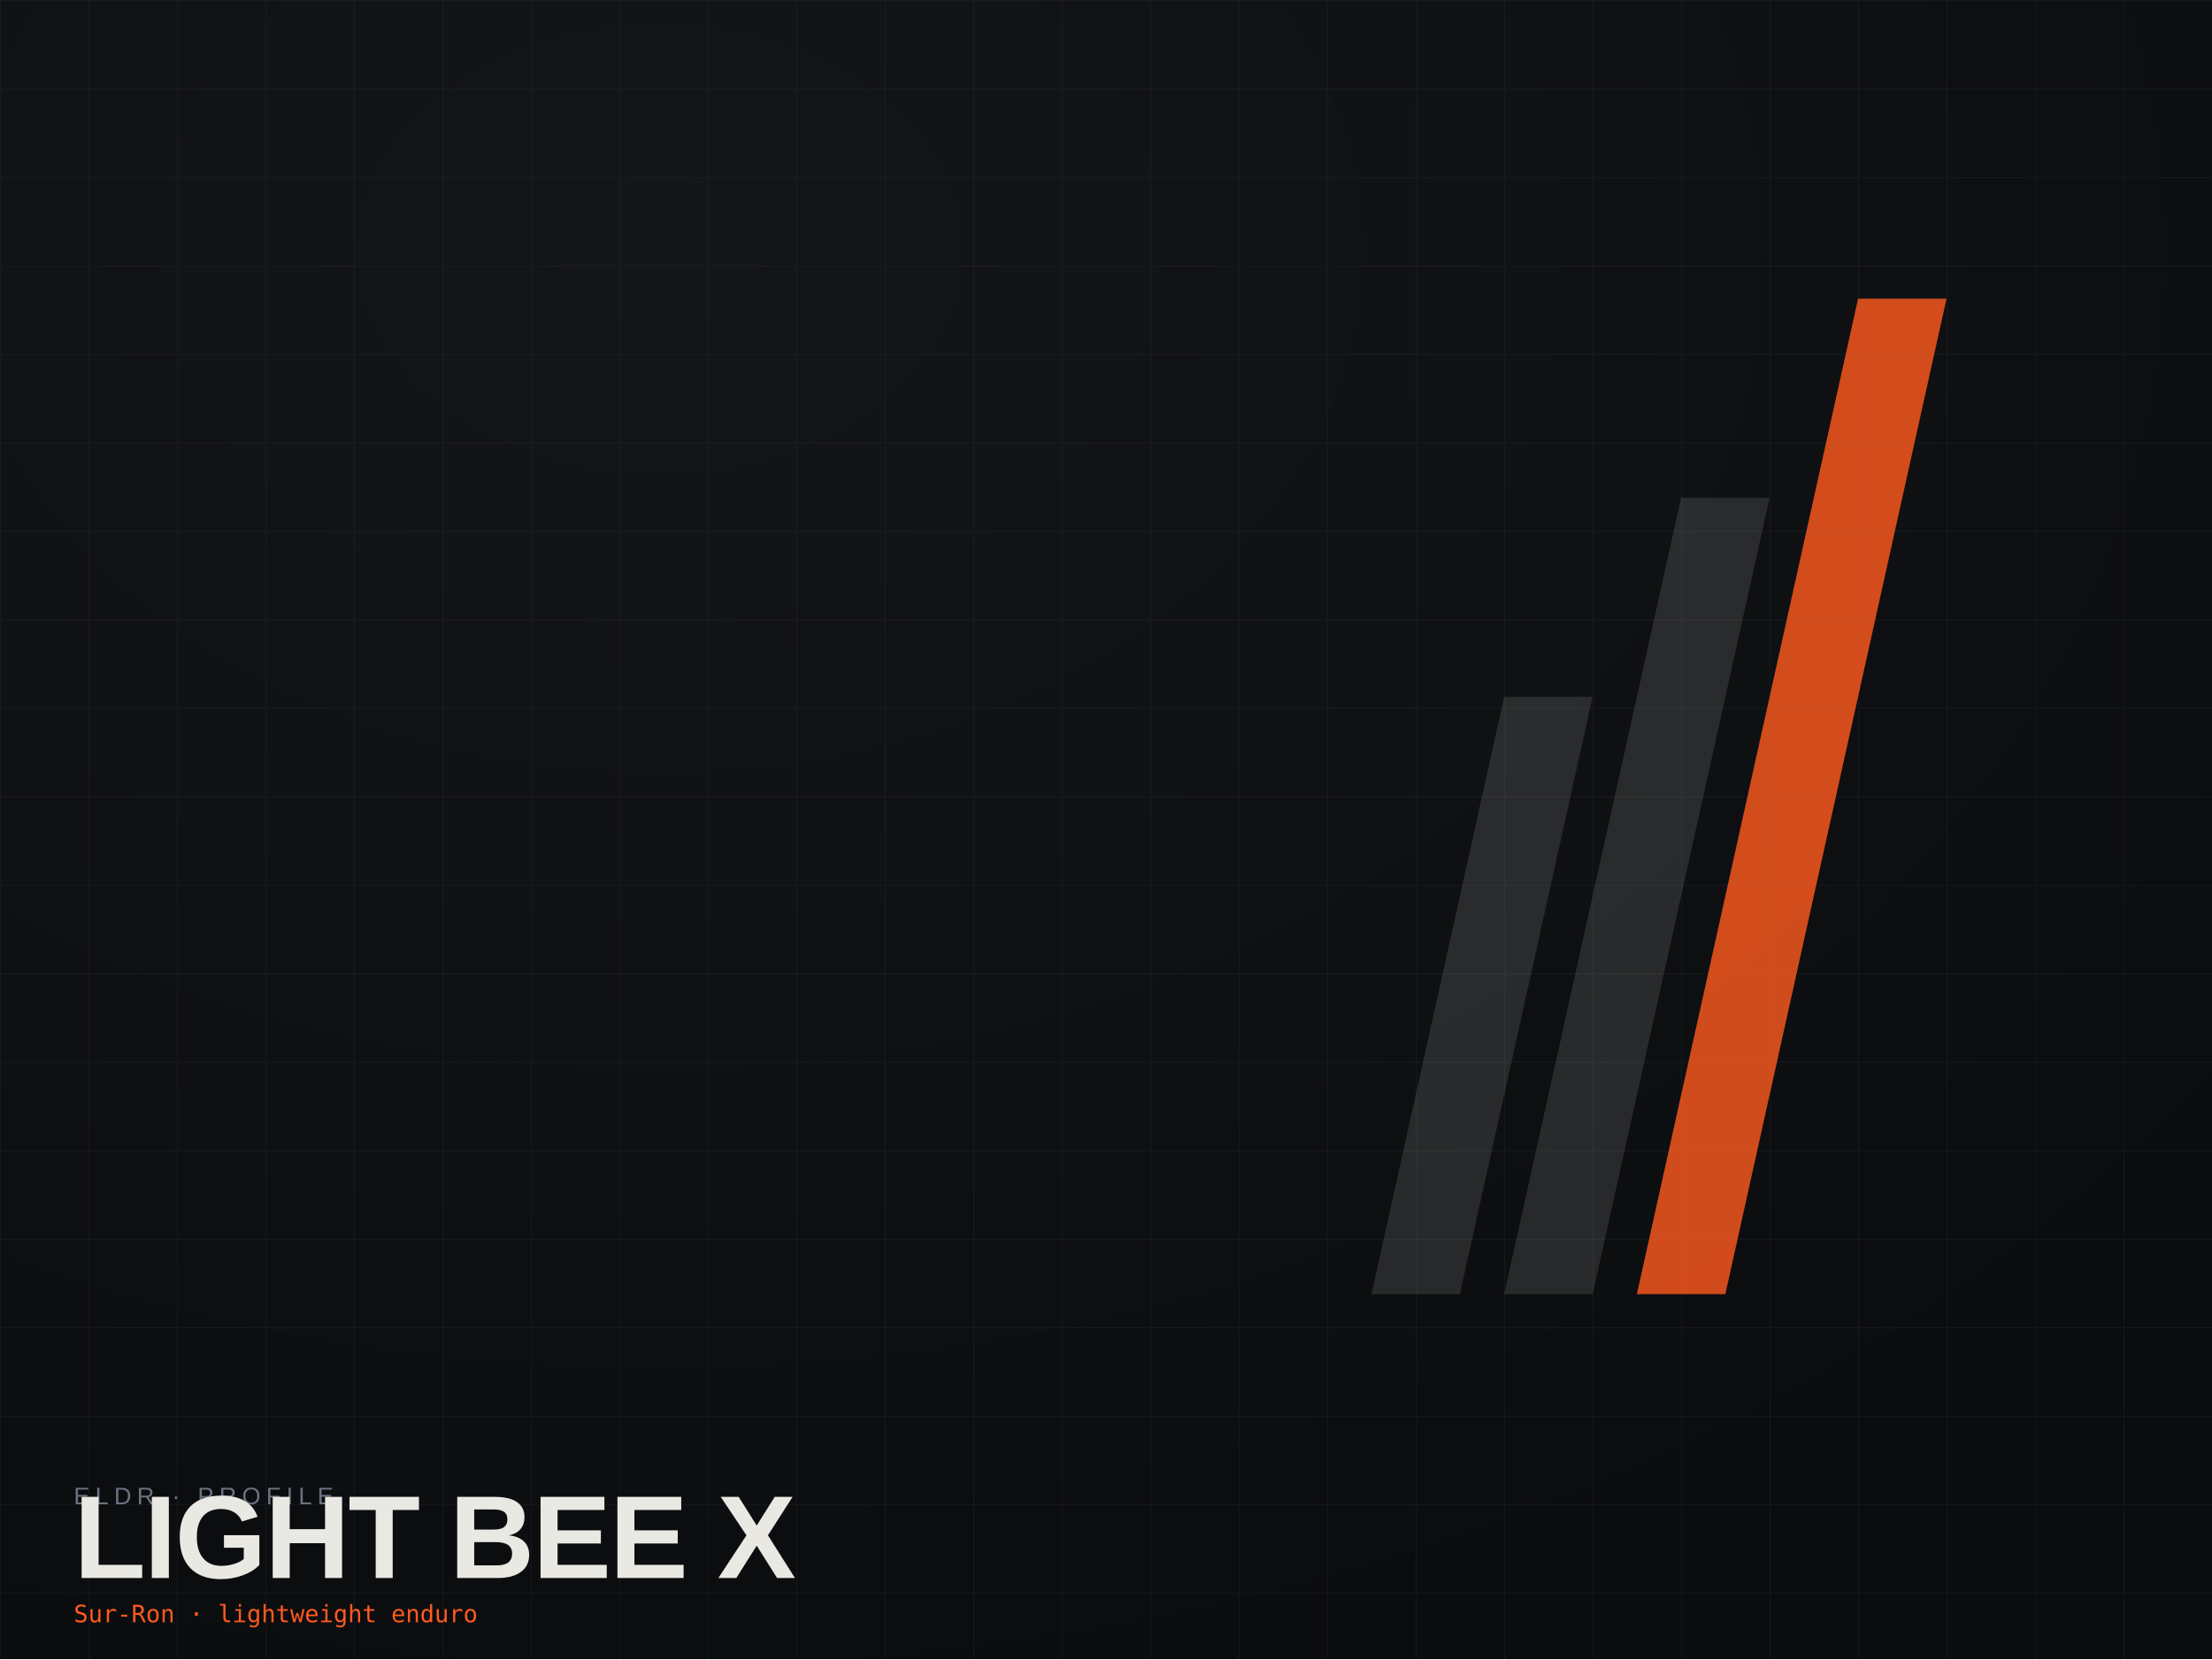
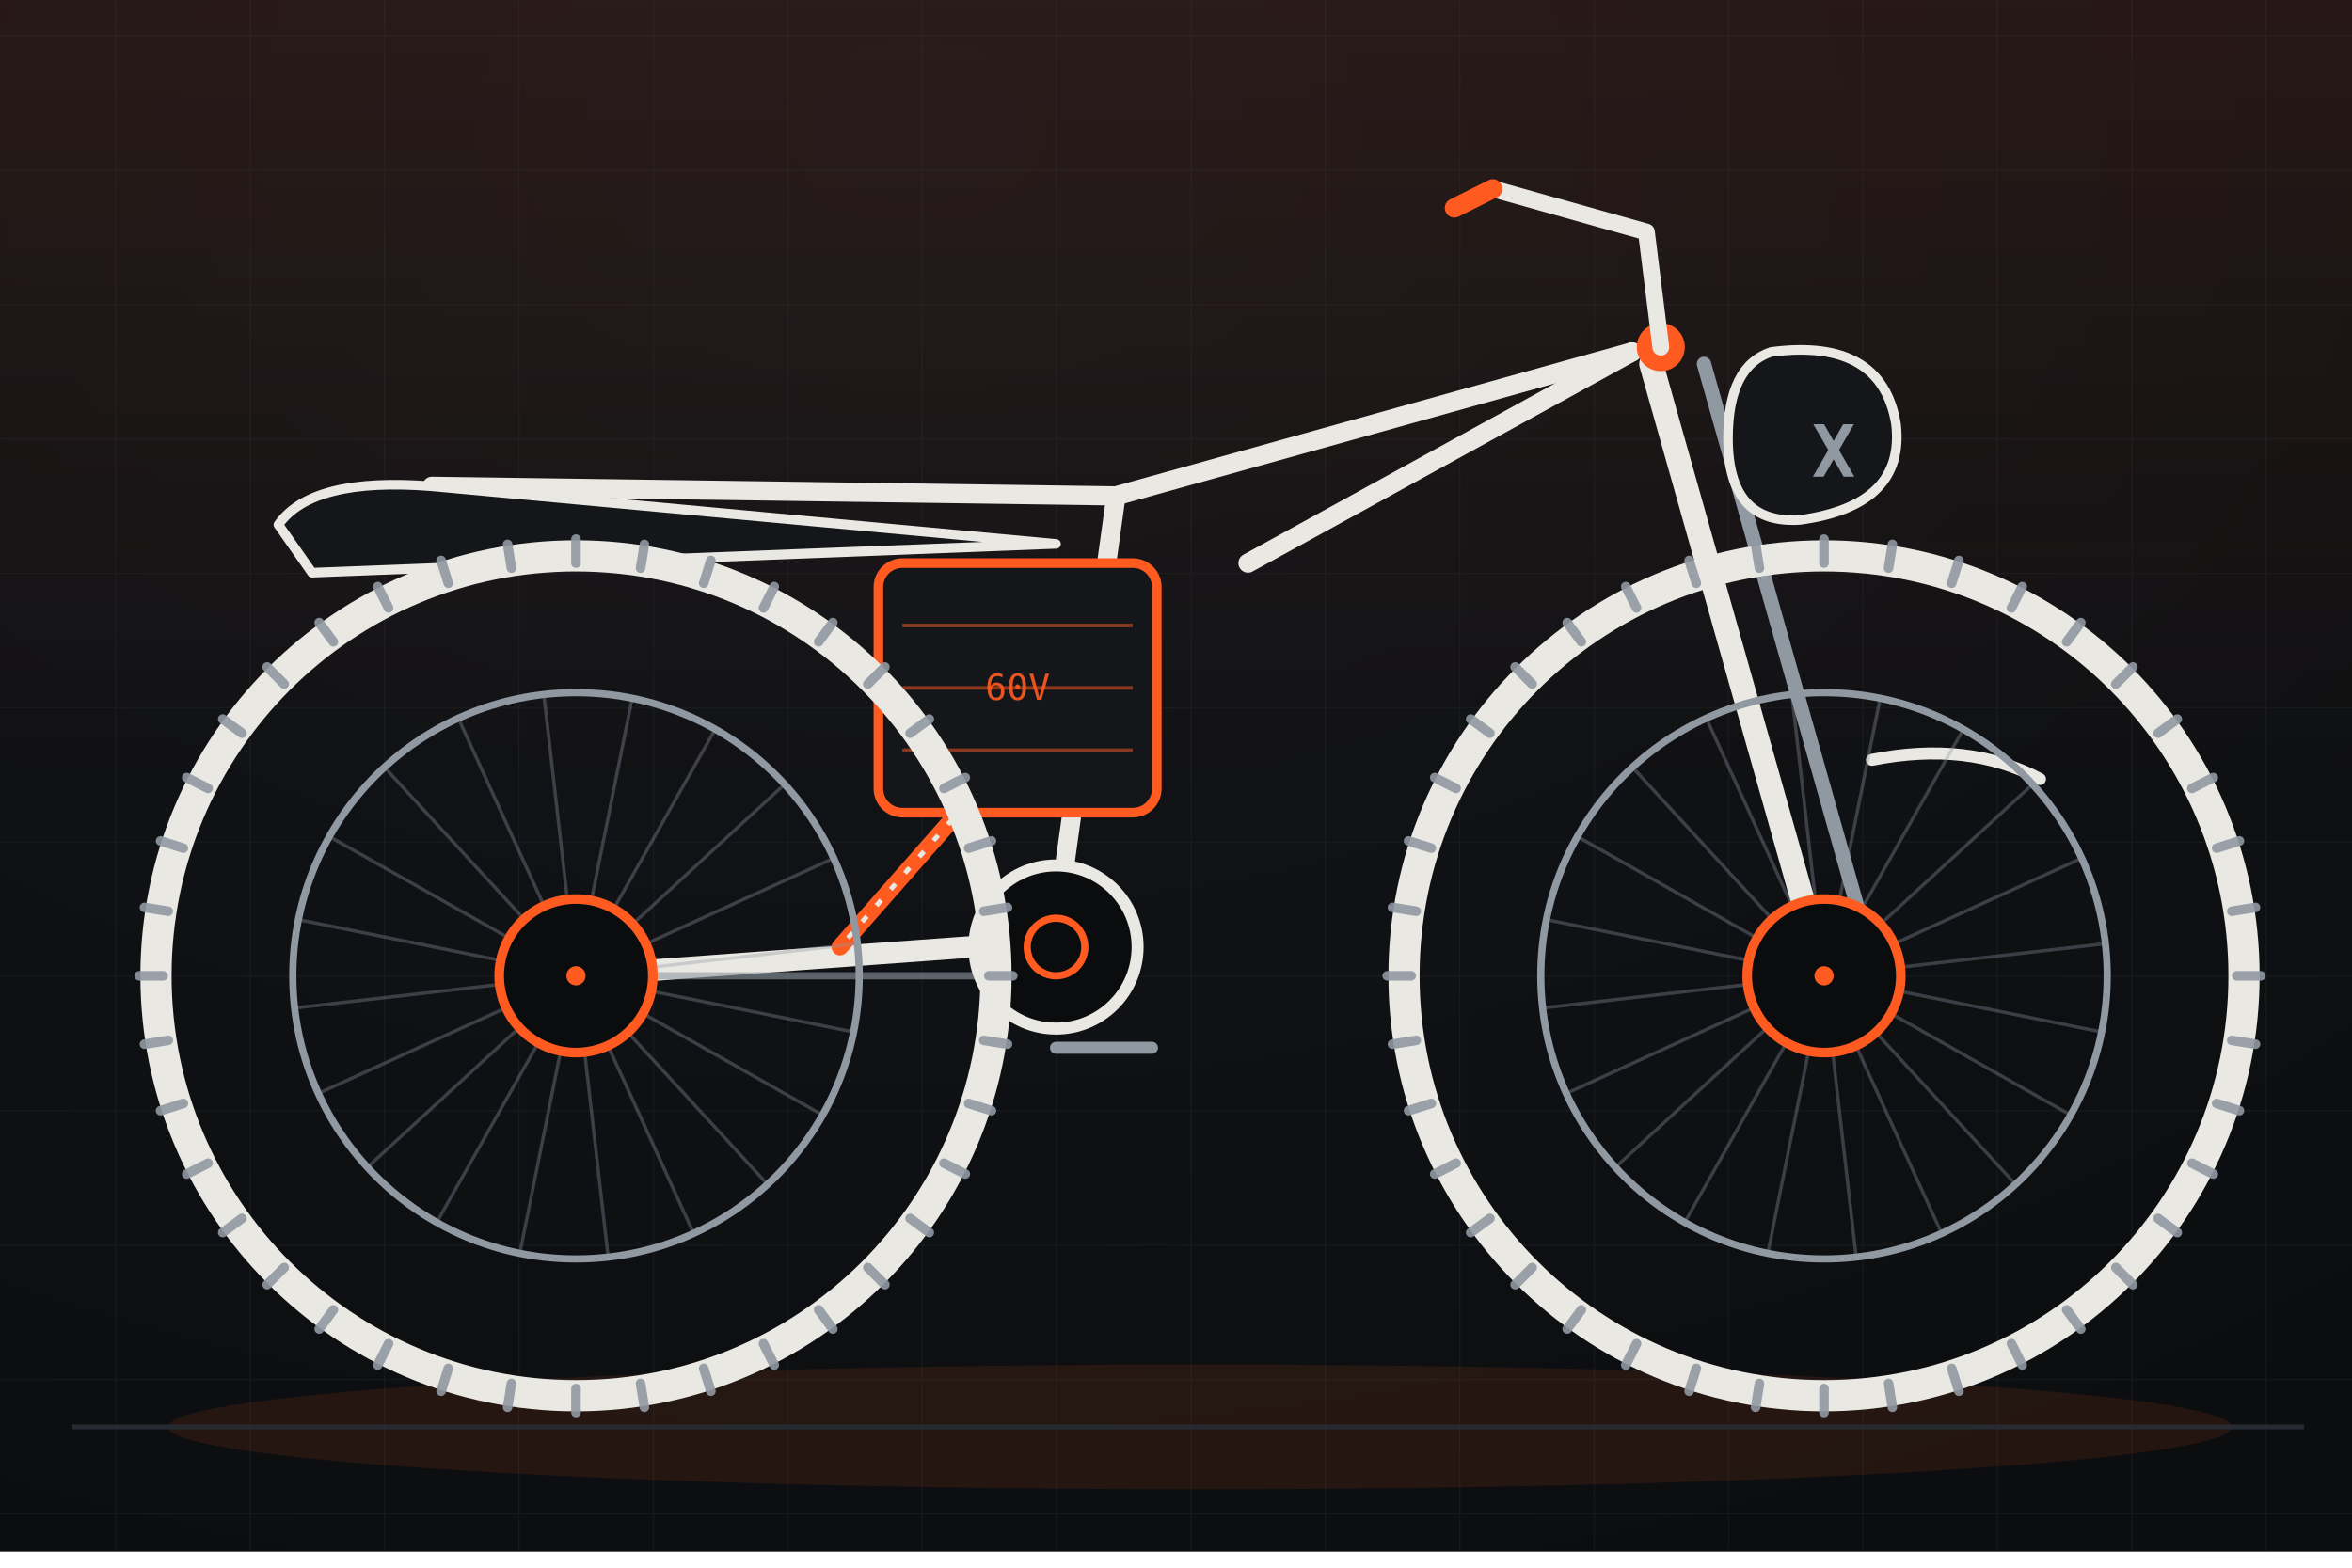
- <svg xmlns="http://www.w3.org/2000/svg" width="1200" height="900" viewBox="0 0 1200 900" role="img" aria-label="LIGHT BEE X">
+ <svg xmlns="http://www.w3.org/2000/svg" width="1200" height="800" viewBox="120 170 980 620" role="img">
  <defs>
-     <radialGradient id="g" cx="30%" cy="15%" r="90%">
-       <stop offset="0%" stop-color="#141619" />
+     <radialGradient id="bg" cx="42%" cy="26%" r="90%">
+       <stop offset="0%" stop-color="#14161A" />
      <stop offset="100%" stop-color="#0B0C0E" />
    </radialGradient>
-     <pattern id="grid" width="48" height="48" patternUnits="userSpaceOnUse">
-       <path d="M48 0H0V48" fill="none" stroke="#262A31" stroke-width="1" />
+     <pattern id="gr" width="56" height="56" patternUnits="userSpaceOnUse">
+       <path d="M56 0H0V56" fill="none" stroke="#262A31" stroke-width="1" />
    </pattern>
+     <linearGradient id="glow" x1="0" y1="0" x2="0" y2="1">
+       <stop offset="0%" stop-color="#FF5A1F" stop-opacity="0.14" />
+       <stop offset="60%" stop-color="#FF5A1F" stop-opacity="0" />
+     </linearGradient>
  </defs>
-   <rect width="1200" height="900" fill="url(#g)" />
-   <rect width="1200" height="900" fill="url(#grid)" opacity="0.35" />
-   <g opacity="0.9">
-     <path d="M744 702 L792 702 L864 378 L816 378 Z" fill="#E9E8E2" opacity="0.14" />
-     <path d="M816 702 L864 702 L960 270 L912 270 Z" fill="#E9E8E2" opacity="0.14" />
-     <path d="M888 702 L936 702 L1056 162 L1008 162 Z" fill="#FF5A1F" opacity="0.9" />
+   <rect x="0" y="0" width="1200" height="800" fill="url(#bg)" />
+   <rect x="0" y="0" width="1200" height="800" fill="url(#gr)" opacity="0.35" />
+   <rect x="0" y="0" width="1200" height="800" fill="url(#glow)" />
+   <ellipse cx="620" cy="748" rx="430" ry="26" fill="#FF5A1F" opacity="0.10" />
+   <line x1="150" y1="748" x2="1080" y2="748" stroke="#262A31" stroke-width="2" />
+   <line x1="565" y1="545" x2="360" y2="560" stroke="#E9E8E2" stroke-width="9" stroke-linecap="round" />
+   <line x1="560" y1="560" x2="360" y2="560" stroke="#9098A2" stroke-width="3" opacity="0.6" />
+   <line x1="600" y1="400" x2="470" y2="548" stroke="#FF5A1F" stroke-width="7" stroke-linecap="round" />
+   <line x1="600" y1="400" x2="470" y2="548" stroke="#E9E8E2" stroke-width="2" stroke-dasharray="3 6" />
+   <path d="M 800 300 L 640 388 " fill="none" stroke="#E9E8E2" stroke-width="8" stroke-linecap="round" />
+   <path d="M 800 300 L 585 360 L 300 356" fill="none" stroke="#E9E8E2" stroke-width="8" stroke-linecap="round" stroke-linejoin="round" />
+   <path d="M 585 360 L 560 540" fill="none" stroke="#E9E8E2" stroke-width="8" stroke-linecap="round" />
+   <path d="M 300 356 Q 250 352 236 372 L 250 392 L 560 380 Z" fill="#14161A" stroke="#E9E8E2" stroke-width="4" stroke-linejoin="round" />
+   <rect x="486" y="388" width="116" height="104" rx="10" fill="#14161A" stroke="#FF5A1F" stroke-width="4" />
+   <line x1="496" y1="414" x2="592" y2="414" stroke="#FF5A1F" stroke-width="1.5" opacity="0.5" />
+   <line x1="496" y1="440" x2="592" y2="440" stroke="#FF5A1F" stroke-width="1.5" opacity="0.5" />
+   <line x1="496" y1="466" x2="592" y2="466" stroke="#FF5A1F" stroke-width="1.5" opacity="0.5" />
+   <text x="544.0" y="445.0" font-family="monospace" font-size="15" fill="#FF5A1F" text-anchor="middle" opacity="0.9">60V</text>
+   <circle cx="560" cy="548" r="34" fill="#0B0C0E" stroke="#E9E8E2" stroke-width="5" />
+   <circle cx="560" cy="548" r="12" fill="none" stroke="#FF5A1F" stroke-width="3" />
+   <line x1="560" y1="590" x2="600" y2="590" stroke="#9098A2" stroke-width="5" stroke-linecap="round" />
+   <line x1="880" y1="560" x2="808" y2="305" stroke="#E9E8E2" stroke-width="10" stroke-linecap="round" />
+   <line x1="902" y1="560" x2="830" y2="305" stroke="#9098A2" stroke-width="6" stroke-linecap="round" />
+   <circle cx="812" cy="298" r="10" fill="#FF5A1F" />
+   <path d="M 812 298 L 806 250 L 742 232" fill="none" stroke="#E9E8E2" stroke-width="7" stroke-linecap="round" stroke-linejoin="round" />
+   <line x1="742" y1="232" x2="726" y2="240" stroke="#FF5A1F" stroke-width="8" stroke-linecap="round" />
+   <path d="M 858 300 q 46 -6 52 30 q 4 34 -40 40 q -30 2 -30 -34 q 0 -30 18 -36 Z" fill="#14161A" stroke="#E9E8E2" stroke-width="4" />
+   <text x="884" y="352" font-family="monospace" font-weight="bold" font-size="30" fill="#9098A2" text-anchor="middle">X</text>
+   <path d="M 900 470 q 40 -8 70 8" fill="none" stroke="#E9E8E2" stroke-width="5" stroke-linecap="round" />
+   <g>
+     <circle cx="360" cy="560" r="175" fill="none" stroke="#E9E8E2" stroke-width="13" />
+     <line x1="542.0" y1="560.0" x2="532.0" y2="560.0" stroke="#9098A2" stroke-width="4" stroke-linecap="round" opacity="0.9" />
+     <line x1="539.8" y1="588.5" x2="529.9" y2="586.9" stroke="#9098A2" stroke-width="4" stroke-linecap="round" opacity="0.9" />
+     <line x1="533.1" y1="616.2" x2="523.6" y2="613.2" stroke="#9098A2" stroke-width="4" stroke-linecap="round" opacity="0.9" />
+     <line x1="522.2" y1="642.6" x2="513.3" y2="638.1" stroke="#9098A2" stroke-width="4" stroke-linecap="round" opacity="0.9" />
+     <line x1="507.2" y1="667.0" x2="499.2" y2="661.1" stroke="#9098A2" stroke-width="4" stroke-linecap="round" opacity="0.9" />
+     <line x1="488.7" y1="688.7" x2="481.6" y2="681.6" stroke="#9098A2" stroke-width="4" stroke-linecap="round" opacity="0.9" />
+     <line x1="467.0" y1="707.2" x2="461.1" y2="699.2" stroke="#9098A2" stroke-width="4" stroke-linecap="round" opacity="0.9" />
+     <line x1="442.6" y1="722.2" x2="438.1" y2="713.3" stroke="#9098A2" stroke-width="4" stroke-linecap="round" opacity="0.9" />
+     <line x1="416.2" y1="733.1" x2="413.2" y2="723.6" stroke="#9098A2" stroke-width="4" stroke-linecap="round" opacity="0.9" />
+     <line x1="388.5" y1="739.8" x2="386.9" y2="729.9" stroke="#9098A2" stroke-width="4" stroke-linecap="round" opacity="0.9" />
+     <line x1="360.0" y1="742.0" x2="360.0" y2="732.0" stroke="#9098A2" stroke-width="4" stroke-linecap="round" opacity="0.9" />
+     <line x1="331.5" y1="739.8" x2="333.1" y2="729.9" stroke="#9098A2" stroke-width="4" stroke-linecap="round" opacity="0.9" />
+     <line x1="303.8" y1="733.1" x2="306.8" y2="723.6" stroke="#9098A2" stroke-width="4" stroke-linecap="round" opacity="0.9" />
+     <line x1="277.4" y1="722.2" x2="281.9" y2="713.3" stroke="#9098A2" stroke-width="4" stroke-linecap="round" opacity="0.9" />
+     <line x1="253.0" y1="707.2" x2="258.9" y2="699.2" stroke="#9098A2" stroke-width="4" stroke-linecap="round" opacity="0.9" />
+     <line x1="231.3" y1="688.7" x2="238.4" y2="681.6" stroke="#9098A2" stroke-width="4" stroke-linecap="round" opacity="0.9" />
+     <line x1="212.8" y1="667.0" x2="220.8" y2="661.1" stroke="#9098A2" stroke-width="4" stroke-linecap="round" opacity="0.9" />
+     <line x1="197.8" y1="642.6" x2="206.7" y2="638.1" stroke="#9098A2" stroke-width="4" stroke-linecap="round" opacity="0.9" />
+     <line x1="186.9" y1="616.2" x2="196.4" y2="613.2" stroke="#9098A2" stroke-width="4" stroke-linecap="round" opacity="0.9" />
+     <line x1="180.2" y1="588.5" x2="190.1" y2="586.9" stroke="#9098A2" stroke-width="4" stroke-linecap="round" opacity="0.9" />
+     <line x1="178.0" y1="560.0" x2="188.0" y2="560.0" stroke="#9098A2" stroke-width="4" stroke-linecap="round" opacity="0.9" />
+     <line x1="180.2" y1="531.5" x2="190.1" y2="533.1" stroke="#9098A2" stroke-width="4" stroke-linecap="round" opacity="0.9" />
+     <line x1="186.9" y1="503.8" x2="196.4" y2="506.8" stroke="#9098A2" stroke-width="4" stroke-linecap="round" opacity="0.9" />
+     <line x1="197.8" y1="477.4" x2="206.7" y2="481.9" stroke="#9098A2" stroke-width="4" stroke-linecap="round" opacity="0.9" />
+     <line x1="212.8" y1="453.0" x2="220.8" y2="458.9" stroke="#9098A2" stroke-width="4" stroke-linecap="round" opacity="0.9" />
+     <line x1="231.3" y1="431.3" x2="238.4" y2="438.4" stroke="#9098A2" stroke-width="4" stroke-linecap="round" opacity="0.9" />
+     <line x1="253.0" y1="412.8" x2="258.9" y2="420.8" stroke="#9098A2" stroke-width="4" stroke-linecap="round" opacity="0.9" />
+     <line x1="277.4" y1="397.8" x2="281.9" y2="406.7" stroke="#9098A2" stroke-width="4" stroke-linecap="round" opacity="0.9" />
+     <line x1="303.8" y1="386.9" x2="306.8" y2="396.4" stroke="#9098A2" stroke-width="4" stroke-linecap="round" opacity="0.9" />
+     <line x1="331.5" y1="380.2" x2="333.1" y2="390.1" stroke="#9098A2" stroke-width="4" stroke-linecap="round" opacity="0.9" />
+     <line x1="360.0" y1="378.0" x2="360.0" y2="388.0" stroke="#9098A2" stroke-width="4" stroke-linecap="round" opacity="0.9" />
+     <line x1="388.5" y1="380.2" x2="386.9" y2="390.1" stroke="#9098A2" stroke-width="4" stroke-linecap="round" opacity="0.9" />
+     <line x1="416.2" y1="386.9" x2="413.2" y2="396.4" stroke="#9098A2" stroke-width="4" stroke-linecap="round" opacity="0.9" />
+     <line x1="442.6" y1="397.8" x2="438.1" y2="406.7" stroke="#9098A2" stroke-width="4" stroke-linecap="round" opacity="0.9" />
+     <line x1="467.0" y1="412.8" x2="461.1" y2="420.8" stroke="#9098A2" stroke-width="4" stroke-linecap="round" opacity="0.9" />
+     <line x1="488.7" y1="431.3" x2="481.6" y2="438.4" stroke="#9098A2" stroke-width="4" stroke-linecap="round" opacity="0.9" />
+     <line x1="507.2" y1="453.0" x2="499.2" y2="458.9" stroke="#9098A2" stroke-width="4" stroke-linecap="round" opacity="0.9" />
+     <line x1="522.2" y1="477.4" x2="513.3" y2="481.9" stroke="#9098A2" stroke-width="4" stroke-linecap="round" opacity="0.9" />
+     <line x1="533.1" y1="503.8" x2="523.6" y2="506.8" stroke="#9098A2" stroke-width="4" stroke-linecap="round" opacity="0.9" />
+     <line x1="539.8" y1="531.5" x2="529.9" y2="533.1" stroke="#9098A2" stroke-width="4" stroke-linecap="round" opacity="0.9" />
+     <circle cx="360" cy="560" r="118" fill="none" stroke="#9098A2" stroke-width="3" />
+     <line x1="391.4" y1="566.4" x2="475.6" y2="583.4" stroke="#9098A2" stroke-width="1.4" opacity="0.35" />
+     <line x1="387.9" y1="575.7" x2="462.7" y2="618.0" stroke="#9098A2" stroke-width="1.4" opacity="0.35" />
+     <line x1="381.6" y1="583.6" x2="439.8" y2="646.9" stroke="#9098A2" stroke-width="1.4" opacity="0.35" />
+     <line x1="373.3" y1="589.1" x2="409.0" y2="667.3" stroke="#9098A2" stroke-width="1.4" opacity="0.35" />
+     <line x1="363.6" y1="591.8" x2="373.4" y2="677.2" stroke="#9098A2" stroke-width="1.4" opacity="0.35" />
+     <line x1="353.6" y1="591.4" x2="336.6" y2="675.6" stroke="#9098A2" stroke-width="1.4" opacity="0.35" />
+     <line x1="344.3" y1="587.9" x2="302.0" y2="662.7" stroke="#9098A2" stroke-width="1.4" opacity="0.35" />
+     <line x1="336.4" y1="581.6" x2="273.1" y2="639.8" stroke="#9098A2" stroke-width="1.4" opacity="0.35" />
+     <line x1="330.9" y1="573.3" x2="252.7" y2="609.0" stroke="#9098A2" stroke-width="1.4" opacity="0.35" />
+     <line x1="328.2" y1="563.6" x2="242.8" y2="573.4" stroke="#9098A2" stroke-width="1.4" opacity="0.35" />
+     <line x1="328.6" y1="553.6" x2="244.4" y2="536.6" stroke="#9098A2" stroke-width="1.4" opacity="0.35" />
+     <line x1="332.1" y1="544.3" x2="257.3" y2="502.0" stroke="#9098A2" stroke-width="1.4" opacity="0.35" />
+     <line x1="338.4" y1="536.4" x2="280.2" y2="473.1" stroke="#9098A2" stroke-width="1.4" opacity="0.35" />
+     <line x1="346.7" y1="530.9" x2="311.0" y2="452.7" stroke="#9098A2" stroke-width="1.4" opacity="0.35" />
+     <line x1="356.4" y1="528.2" x2="346.6" y2="442.8" stroke="#9098A2" stroke-width="1.4" opacity="0.35" />
+     <line x1="366.4" y1="528.6" x2="383.4" y2="444.4" stroke="#9098A2" stroke-width="1.4" opacity="0.35" />
+     <line x1="375.7" y1="532.1" x2="418.0" y2="457.3" stroke="#9098A2" stroke-width="1.4" opacity="0.35" />
+     <line x1="383.6" y1="538.4" x2="446.9" y2="480.2" stroke="#9098A2" stroke-width="1.4" opacity="0.35" />
+     <line x1="389.1" y1="546.7" x2="467.3" y2="511.0" stroke="#9098A2" stroke-width="1.4" opacity="0.35" />
+     <line x1="391.8" y1="556.4" x2="477.2" y2="546.6" stroke="#9098A2" stroke-width="1.4" opacity="0.35" />
+     <circle cx="360" cy="560" r="32" fill="#0B0C0E" stroke="#FF5A1F" stroke-width="4" />
+     <circle cx="360" cy="560" r="4" fill="#FF5A1F" />
  </g>
-   <text x="40" y="816" font-family="Arial, sans-serif" font-size="13" letter-spacing="3" fill="#6B7280">ELDR · PROFILE</text>
-   <text x="40" y="856" font-family="Arial Black, Arial, sans-serif" font-weight="900" font-size="64" fill="#E9E8E2" letter-spacing="-1">LIGHT BEE X</text>
-   <text x="40" y="880" font-family="monospace" font-size="13" fill="#FF5A1F">Sur-Ron · lightweight enduro</text>
+   <g>
+     <circle cx="880" cy="560" r="175" fill="none" stroke="#E9E8E2" stroke-width="13" />
+     <line x1="1062.0" y1="560.0" x2="1052.0" y2="560.0" stroke="#9098A2" stroke-width="4" stroke-linecap="round" opacity="0.9" />
+     <line x1="1059.8" y1="588.5" x2="1049.9" y2="586.9" stroke="#9098A2" stroke-width="4" stroke-linecap="round" opacity="0.9" />
+     <line x1="1053.1" y1="616.2" x2="1043.6" y2="613.2" stroke="#9098A2" stroke-width="4" stroke-linecap="round" opacity="0.9" />
+     <line x1="1042.2" y1="642.6" x2="1033.3" y2="638.1" stroke="#9098A2" stroke-width="4" stroke-linecap="round" opacity="0.9" />
+     <line x1="1027.2" y1="667.0" x2="1019.2" y2="661.1" stroke="#9098A2" stroke-width="4" stroke-linecap="round" opacity="0.9" />
+     <line x1="1008.7" y1="688.7" x2="1001.6" y2="681.6" stroke="#9098A2" stroke-width="4" stroke-linecap="round" opacity="0.9" />
+     <line x1="987.0" y1="707.2" x2="981.1" y2="699.2" stroke="#9098A2" stroke-width="4" stroke-linecap="round" opacity="0.9" />
+     <line x1="962.6" y1="722.2" x2="958.1" y2="713.3" stroke="#9098A2" stroke-width="4" stroke-linecap="round" opacity="0.9" />
+     <line x1="936.2" y1="733.1" x2="933.2" y2="723.6" stroke="#9098A2" stroke-width="4" stroke-linecap="round" opacity="0.9" />
+     <line x1="908.5" y1="739.8" x2="906.9" y2="729.9" stroke="#9098A2" stroke-width="4" stroke-linecap="round" opacity="0.9" />
+     <line x1="880.0" y1="742.0" x2="880.0" y2="732.0" stroke="#9098A2" stroke-width="4" stroke-linecap="round" opacity="0.9" />
+     <line x1="851.5" y1="739.8" x2="853.1" y2="729.9" stroke="#9098A2" stroke-width="4" stroke-linecap="round" opacity="0.9" />
+     <line x1="823.8" y1="733.1" x2="826.8" y2="723.6" stroke="#9098A2" stroke-width="4" stroke-linecap="round" opacity="0.9" />
+     <line x1="797.4" y1="722.2" x2="801.9" y2="713.3" stroke="#9098A2" stroke-width="4" stroke-linecap="round" opacity="0.9" />
+     <line x1="773.0" y1="707.2" x2="778.9" y2="699.2" stroke="#9098A2" stroke-width="4" stroke-linecap="round" opacity="0.9" />
+     <line x1="751.3" y1="688.7" x2="758.4" y2="681.6" stroke="#9098A2" stroke-width="4" stroke-linecap="round" opacity="0.9" />
+     <line x1="732.8" y1="667.0" x2="740.8" y2="661.1" stroke="#9098A2" stroke-width="4" stroke-linecap="round" opacity="0.9" />
+     <line x1="717.8" y1="642.6" x2="726.7" y2="638.1" stroke="#9098A2" stroke-width="4" stroke-linecap="round" opacity="0.9" />
+     <line x1="706.9" y1="616.2" x2="716.4" y2="613.2" stroke="#9098A2" stroke-width="4" stroke-linecap="round" opacity="0.9" />
+     <line x1="700.2" y1="588.5" x2="710.1" y2="586.9" stroke="#9098A2" stroke-width="4" stroke-linecap="round" opacity="0.9" />
+     <line x1="698.0" y1="560.0" x2="708.0" y2="560.0" stroke="#9098A2" stroke-width="4" stroke-linecap="round" opacity="0.9" />
+     <line x1="700.2" y1="531.5" x2="710.1" y2="533.1" stroke="#9098A2" stroke-width="4" stroke-linecap="round" opacity="0.9" />
+     <line x1="706.9" y1="503.8" x2="716.4" y2="506.8" stroke="#9098A2" stroke-width="4" stroke-linecap="round" opacity="0.9" />
+     <line x1="717.8" y1="477.4" x2="726.7" y2="481.9" stroke="#9098A2" stroke-width="4" stroke-linecap="round" opacity="0.9" />
+     <line x1="732.8" y1="453.0" x2="740.8" y2="458.9" stroke="#9098A2" stroke-width="4" stroke-linecap="round" opacity="0.9" />
+     <line x1="751.3" y1="431.3" x2="758.4" y2="438.4" stroke="#9098A2" stroke-width="4" stroke-linecap="round" opacity="0.9" />
+     <line x1="773.0" y1="412.8" x2="778.9" y2="420.8" stroke="#9098A2" stroke-width="4" stroke-linecap="round" opacity="0.9" />
+     <line x1="797.4" y1="397.8" x2="801.9" y2="406.7" stroke="#9098A2" stroke-width="4" stroke-linecap="round" opacity="0.9" />
+     <line x1="823.8" y1="386.9" x2="826.8" y2="396.4" stroke="#9098A2" stroke-width="4" stroke-linecap="round" opacity="0.9" />
+     <line x1="851.5" y1="380.2" x2="853.1" y2="390.1" stroke="#9098A2" stroke-width="4" stroke-linecap="round" opacity="0.9" />
+     <line x1="880.0" y1="378.0" x2="880.0" y2="388.0" stroke="#9098A2" stroke-width="4" stroke-linecap="round" opacity="0.9" />
+     <line x1="908.5" y1="380.2" x2="906.9" y2="390.1" stroke="#9098A2" stroke-width="4" stroke-linecap="round" opacity="0.9" />
+     <line x1="936.2" y1="386.9" x2="933.2" y2="396.4" stroke="#9098A2" stroke-width="4" stroke-linecap="round" opacity="0.9" />
+     <line x1="962.6" y1="397.8" x2="958.1" y2="406.7" stroke="#9098A2" stroke-width="4" stroke-linecap="round" opacity="0.9" />
+     <line x1="987.0" y1="412.8" x2="981.1" y2="420.8" stroke="#9098A2" stroke-width="4" stroke-linecap="round" opacity="0.9" />
+     <line x1="1008.7" y1="431.3" x2="1001.6" y2="438.4" stroke="#9098A2" stroke-width="4" stroke-linecap="round" opacity="0.9" />
+     <line x1="1027.2" y1="453.0" x2="1019.2" y2="458.9" stroke="#9098A2" stroke-width="4" stroke-linecap="round" opacity="0.9" />
+     <line x1="1042.2" y1="477.4" x2="1033.3" y2="481.9" stroke="#9098A2" stroke-width="4" stroke-linecap="round" opacity="0.9" />
+     <line x1="1053.1" y1="503.8" x2="1043.6" y2="506.8" stroke="#9098A2" stroke-width="4" stroke-linecap="round" opacity="0.9" />
+     <line x1="1059.8" y1="531.5" x2="1049.9" y2="533.1" stroke="#9098A2" stroke-width="4" stroke-linecap="round" opacity="0.9" />
+     <circle cx="880" cy="560" r="118" fill="none" stroke="#9098A2" stroke-width="3" />
+     <line x1="911.4" y1="566.4" x2="995.6" y2="583.4" stroke="#9098A2" stroke-width="1.4" opacity="0.35" />
+     <line x1="907.9" y1="575.7" x2="982.7" y2="618.0" stroke="#9098A2" stroke-width="1.4" opacity="0.35" />
+     <line x1="901.6" y1="583.6" x2="959.8" y2="646.9" stroke="#9098A2" stroke-width="1.4" opacity="0.35" />
+     <line x1="893.3" y1="589.1" x2="929.0" y2="667.3" stroke="#9098A2" stroke-width="1.4" opacity="0.35" />
+     <line x1="883.6" y1="591.8" x2="893.4" y2="677.2" stroke="#9098A2" stroke-width="1.4" opacity="0.35" />
+     <line x1="873.6" y1="591.4" x2="856.6" y2="675.6" stroke="#9098A2" stroke-width="1.4" opacity="0.35" />
+     <line x1="864.3" y1="587.9" x2="822.0" y2="662.7" stroke="#9098A2" stroke-width="1.4" opacity="0.35" />
+     <line x1="856.4" y1="581.6" x2="793.1" y2="639.8" stroke="#9098A2" stroke-width="1.4" opacity="0.35" />
+     <line x1="850.9" y1="573.3" x2="772.7" y2="609.0" stroke="#9098A2" stroke-width="1.4" opacity="0.35" />
+     <line x1="848.2" y1="563.6" x2="762.8" y2="573.4" stroke="#9098A2" stroke-width="1.4" opacity="0.35" />
+     <line x1="848.6" y1="553.6" x2="764.4" y2="536.6" stroke="#9098A2" stroke-width="1.4" opacity="0.35" />
+     <line x1="852.1" y1="544.3" x2="777.3" y2="502.0" stroke="#9098A2" stroke-width="1.4" opacity="0.35" />
+     <line x1="858.4" y1="536.4" x2="800.2" y2="473.1" stroke="#9098A2" stroke-width="1.4" opacity="0.35" />
+     <line x1="866.7" y1="530.9" x2="831.0" y2="452.7" stroke="#9098A2" stroke-width="1.4" opacity="0.35" />
+     <line x1="876.4" y1="528.2" x2="866.6" y2="442.8" stroke="#9098A2" stroke-width="1.4" opacity="0.35" />
+     <line x1="886.4" y1="528.6" x2="903.4" y2="444.4" stroke="#9098A2" stroke-width="1.4" opacity="0.35" />
+     <line x1="895.7" y1="532.1" x2="938.0" y2="457.3" stroke="#9098A2" stroke-width="1.4" opacity="0.35" />
+     <line x1="903.6" y1="538.4" x2="966.9" y2="480.2" stroke="#9098A2" stroke-width="1.4" opacity="0.35" />
+     <line x1="909.1" y1="546.7" x2="987.3" y2="511.0" stroke="#9098A2" stroke-width="1.4" opacity="0.35" />
+     <line x1="911.8" y1="556.4" x2="997.2" y2="546.6" stroke="#9098A2" stroke-width="1.4" opacity="0.35" />
+     <circle cx="880" cy="560" r="32" fill="#0B0C0E" stroke="#FF5A1F" stroke-width="4" />
+     <circle cx="880" cy="560" r="4" fill="#FF5A1F" />
+   </g>
</svg>
